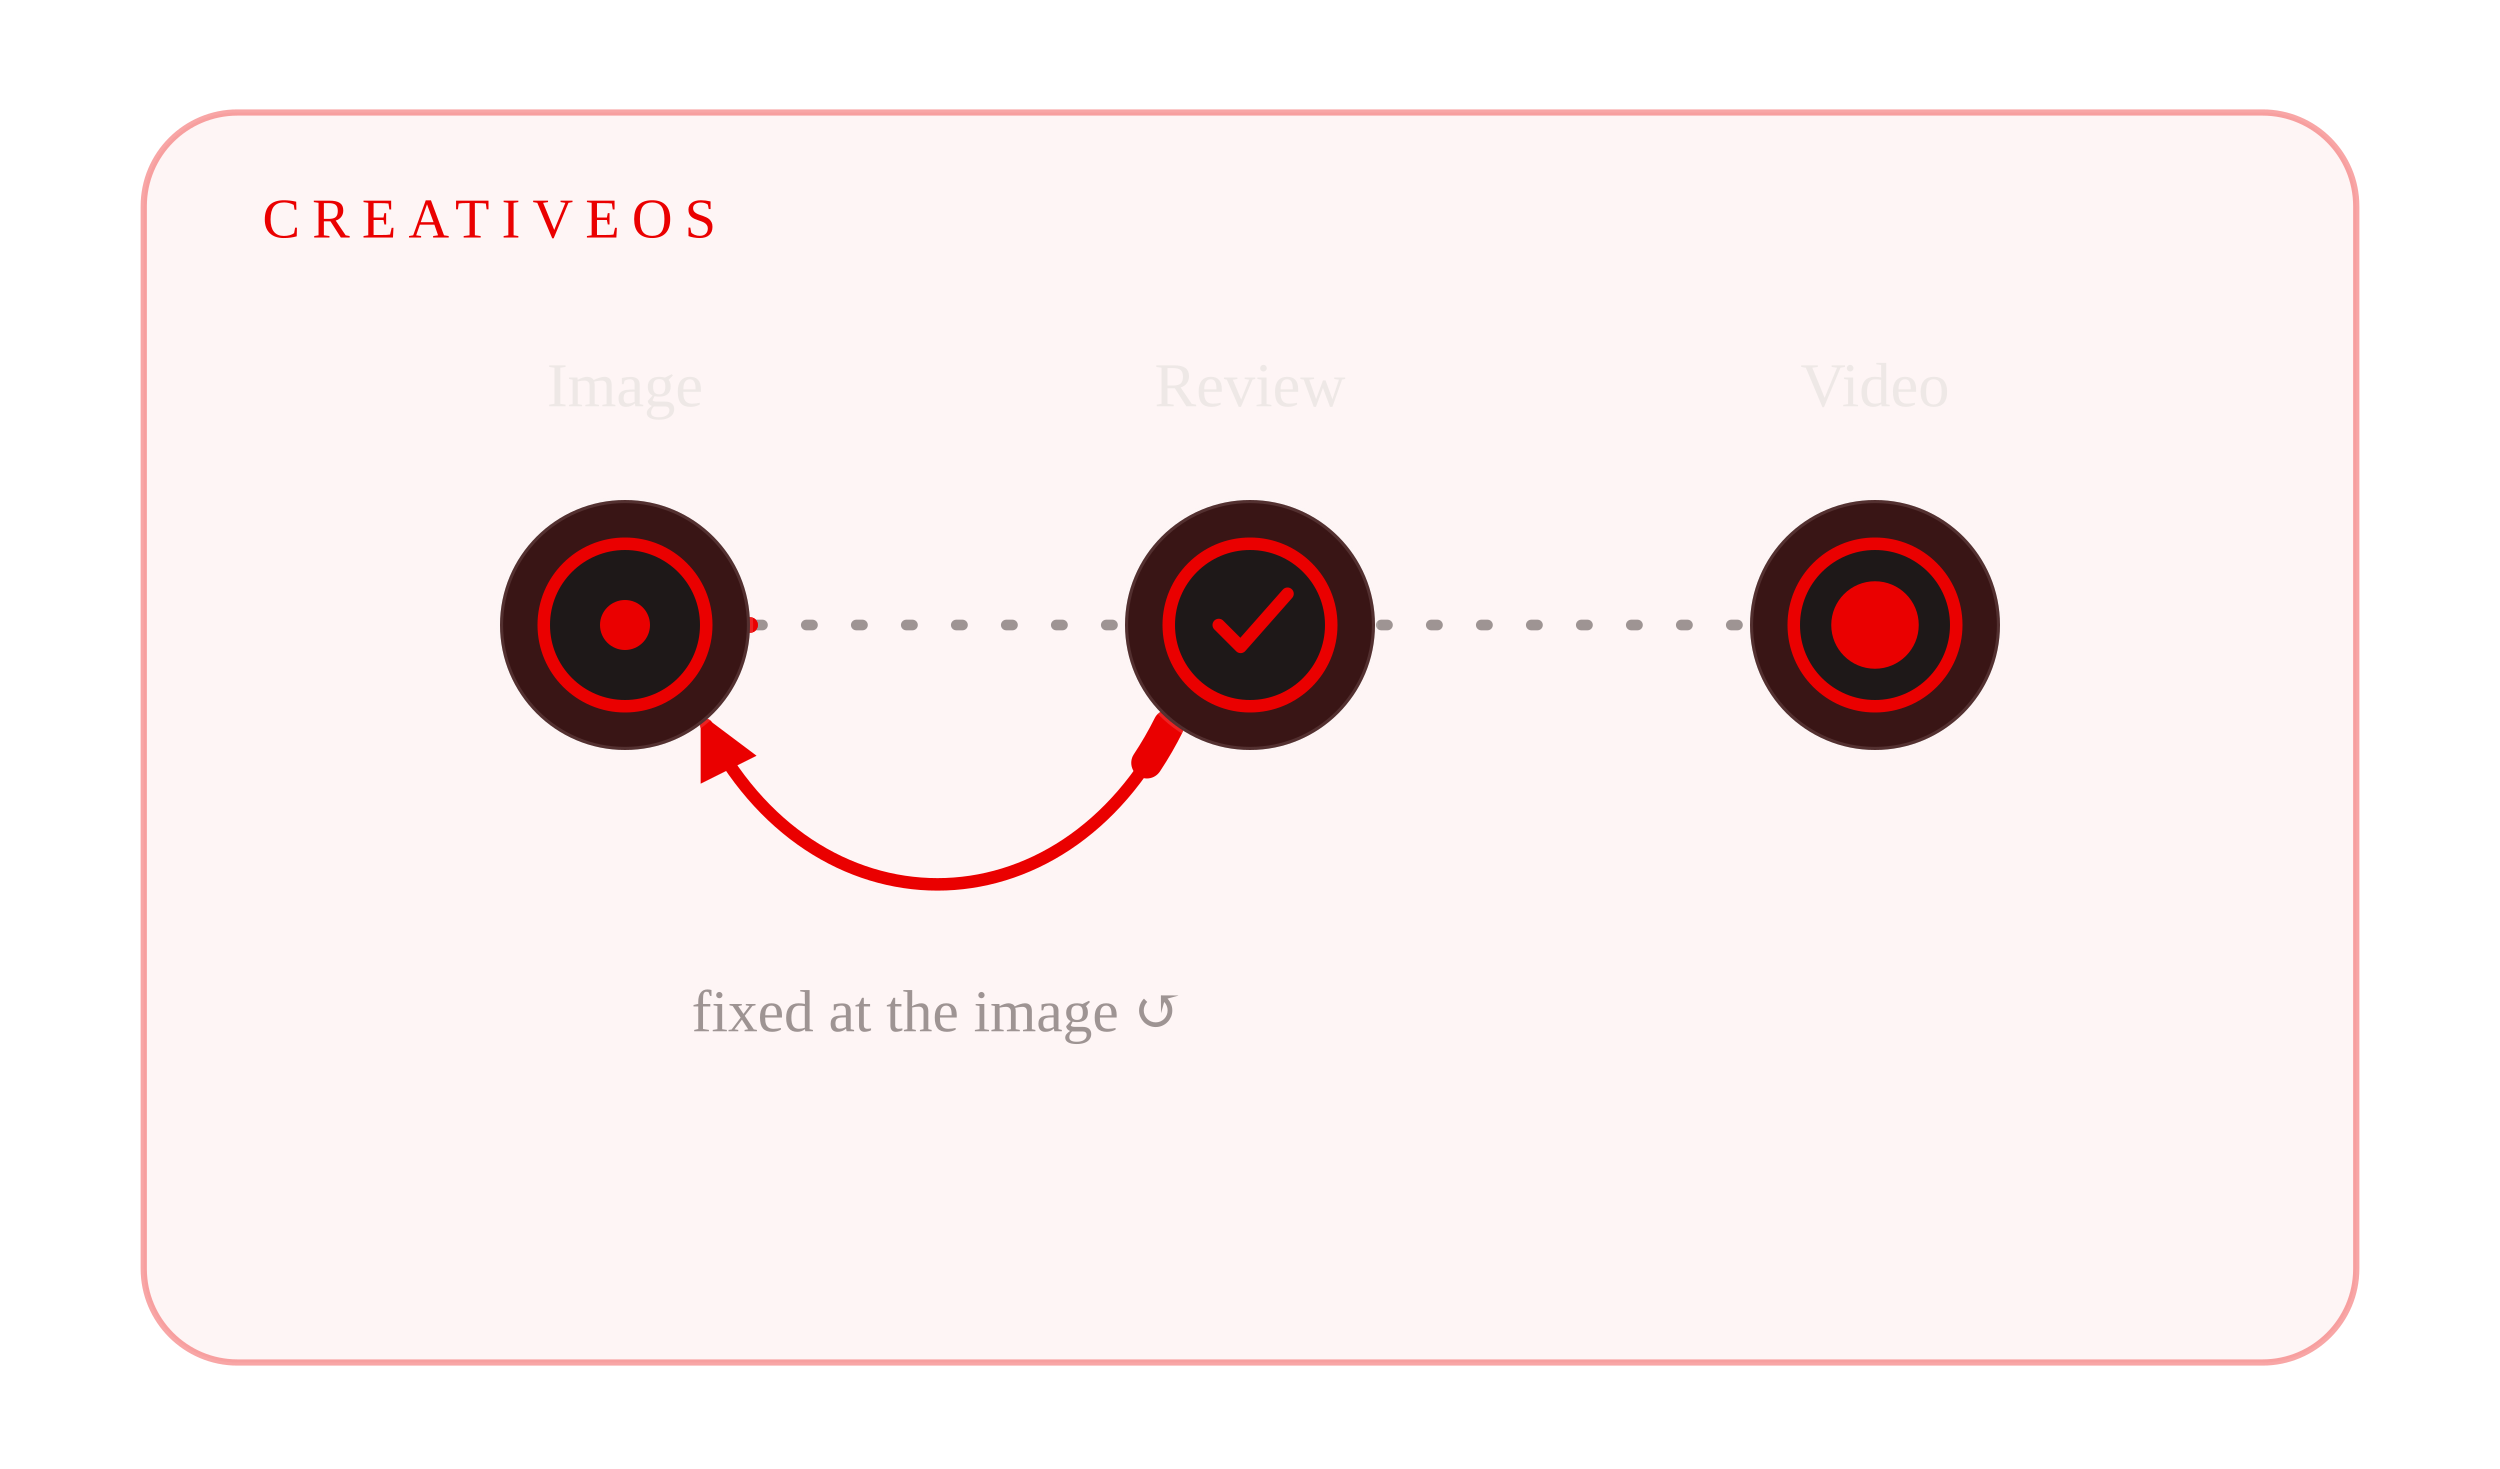
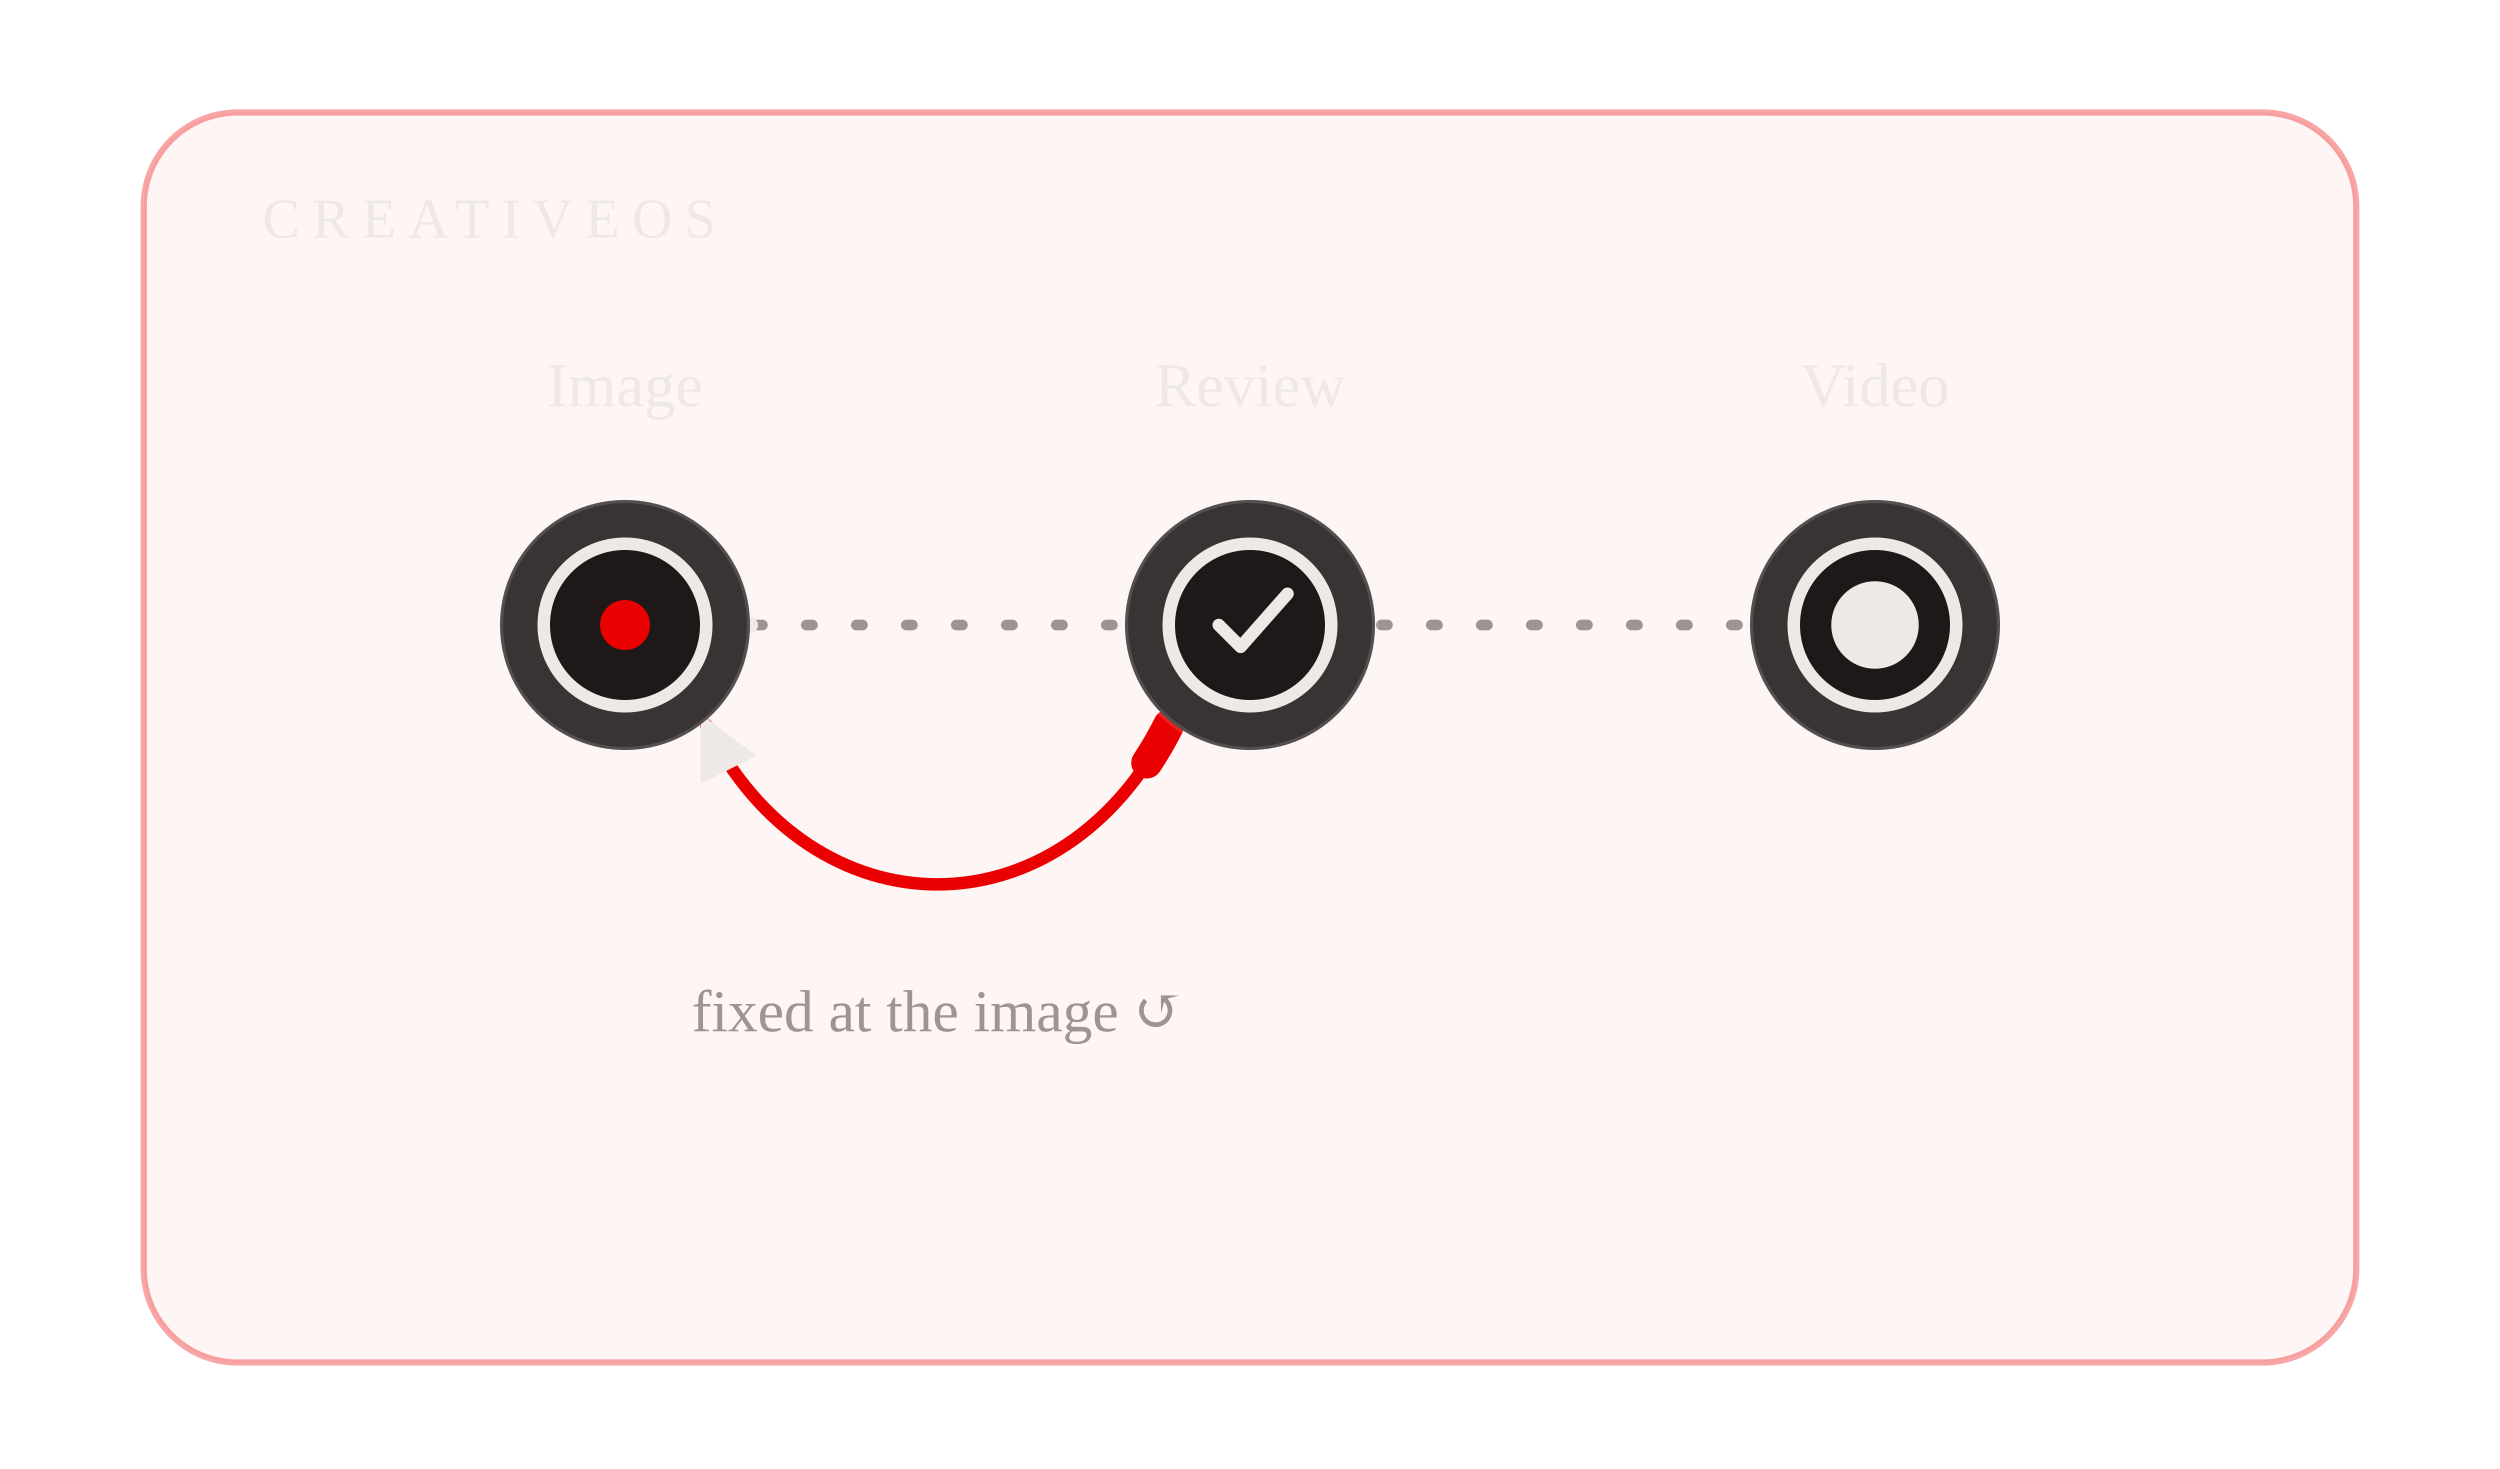
<svg xmlns="http://www.w3.org/2000/svg" viewBox="0 0 800 470" class="diagram" aria-hidden="true">
  <defs>
    <marker id="cosArrowP4" markerWidth="6" markerHeight="6" refX="4.5" refY="3" orient="auto">
-       <path d="M0.5,0.5 L5.5,3 L0.5,5.5 Z" fill="#ea0000" />
+       <path d="M0.5,0.5 L5.5,3 L0.5,5.5 Z" fill="#eee8e6" />
    </marker>
  </defs>
  <rect x="46" y="36" width="708" height="400" rx="30" fill="rgba(234,0,0,.04)" stroke="rgba(234,0,0,.35)" stroke-width="2" />
-   <text x="84" y="76" style="font-weight:500;font-size:18px;letter-spacing:3.9px" fill="#ea0000">CREATIVEOS</text>
+   <text x="84" y="76" style="font-weight:500;font-size:18px;letter-spacing:3.9px" fill="#eee8e6">CREATIVEOS</text>
  <g fill="none" stroke="#9e9493" stroke-width="3.4" stroke-linecap="round" stroke-dasharray="2 14">
    <line x1="226" y1="200" x2="364" y2="200" />
    <line x1="426" y1="200" x2="574" y2="200" />
  </g>
  <path d="M374,232 C340,300 260,300 226,232" fill="none" stroke="#ea0000" stroke-width="4" stroke-linecap="round" marker-end="url(#cosArrowP4)" />
  <circle cx="400" cy="200" r="38" fill="none" stroke="#ea0000" stroke-width="3" stroke-dasharray="5 8" />
-   <g fill="none" stroke="#ea0000" stroke-width="5" stroke-linecap="round">
+   <g fill="none" stroke="#eee8e6" stroke-width="5" stroke-linecap="round">
    <line x1="226" y1="200" x2="364" y2="200" stroke-dasharray="14 900" style="animation:cosloopS 6s linear infinite;animation-delay:0s" />
    <path d="M374,232 C340,300 260,300 226,232" stroke="#ea0000" stroke-width="10" stroke-dasharray="14 900" style="animation:cosloopR 6s linear infinite;animation-delay:0.6s" />
    <line x1="226" y1="200" x2="574" y2="200" stroke-dasharray="14 900" style="animation:cosloopS 6s linear infinite;animation-delay:2.6s" />
  </g>
  <circle cx="200" cy="200" r="40" fill="#1e1818" stroke="rgba(248,244,242,0.14)" stroke-width="2" />
-   <circle cx="200" cy="200" r="40" fill="#ea000022" />
-   <circle cx="200" cy="200" r="26" fill="#1e1818" stroke="#ea0000" stroke-width="4" />
+   <circle cx="200" cy="200" r="40" fill="#eee8e622" />
+   <circle cx="200" cy="200" r="26" fill="#1e1818" stroke="#eee8e6" stroke-width="4" />
  <circle cx="200" cy="200" r="8" fill="#ea0000" />
  <circle cx="400" cy="200" r="40" fill="#1e1818" stroke="rgba(248,244,242,0.14)" stroke-width="2" />
-   <circle cx="400" cy="200" r="40" fill="#ea000022" />
-   <circle cx="400" cy="200" r="26" fill="#1e1818" stroke="#ea0000" stroke-width="4" />
-   <path d="M390,200 L397,207 L412,190" fill="none" stroke="#ea0000" stroke-width="4" stroke-linecap="round" stroke-linejoin="round" />
+   <circle cx="400" cy="200" r="40" fill="#eee8e622" />
+   <circle cx="400" cy="200" r="26" fill="#1e1818" stroke="#eee8e6" stroke-width="4" />
+   <path d="M390,200 L397,207 L412,190" fill="none" stroke="#eee8e6" stroke-width="4" stroke-linecap="round" stroke-linejoin="round" />
  <circle cx="600" cy="200" r="40" fill="#1e1818" stroke="rgba(248,244,242,0.14)" stroke-width="2" />
-   <circle cx="600" cy="200" r="40" fill="#ea000022" />
-   <circle cx="600" cy="200" r="26" fill="#1e1818" stroke="#ea0000" stroke-width="4" />
-   <circle cx="600" cy="200" r="14" fill="#ea0000" />
+   <circle cx="600" cy="200" r="40" fill="#eee8e622" />
+   <circle cx="600" cy="200" r="26" fill="#1e1818" stroke="#eee8e6" stroke-width="4" />
+   <circle cx="600" cy="200" r="14" fill="#eee8e6" />
  <text x="200" y="130" text-anchor="middle" style="font-weight:500;font-size:20px" fill="#eee8e6">Image</text>
  <text x="400" y="130" text-anchor="middle" style="font-weight:500;font-size:20px" fill="#eee8e6">Review</text>
  <text x="600" y="130" text-anchor="middle" style="font-weight:500;font-size:20px" fill="#eee8e6">Video</text>
  <text x="300" y="330" text-anchor="middle" style="font-weight:500;font-size:19px" fill="#9e9493">fixed at the image ↺</text>
</svg>
